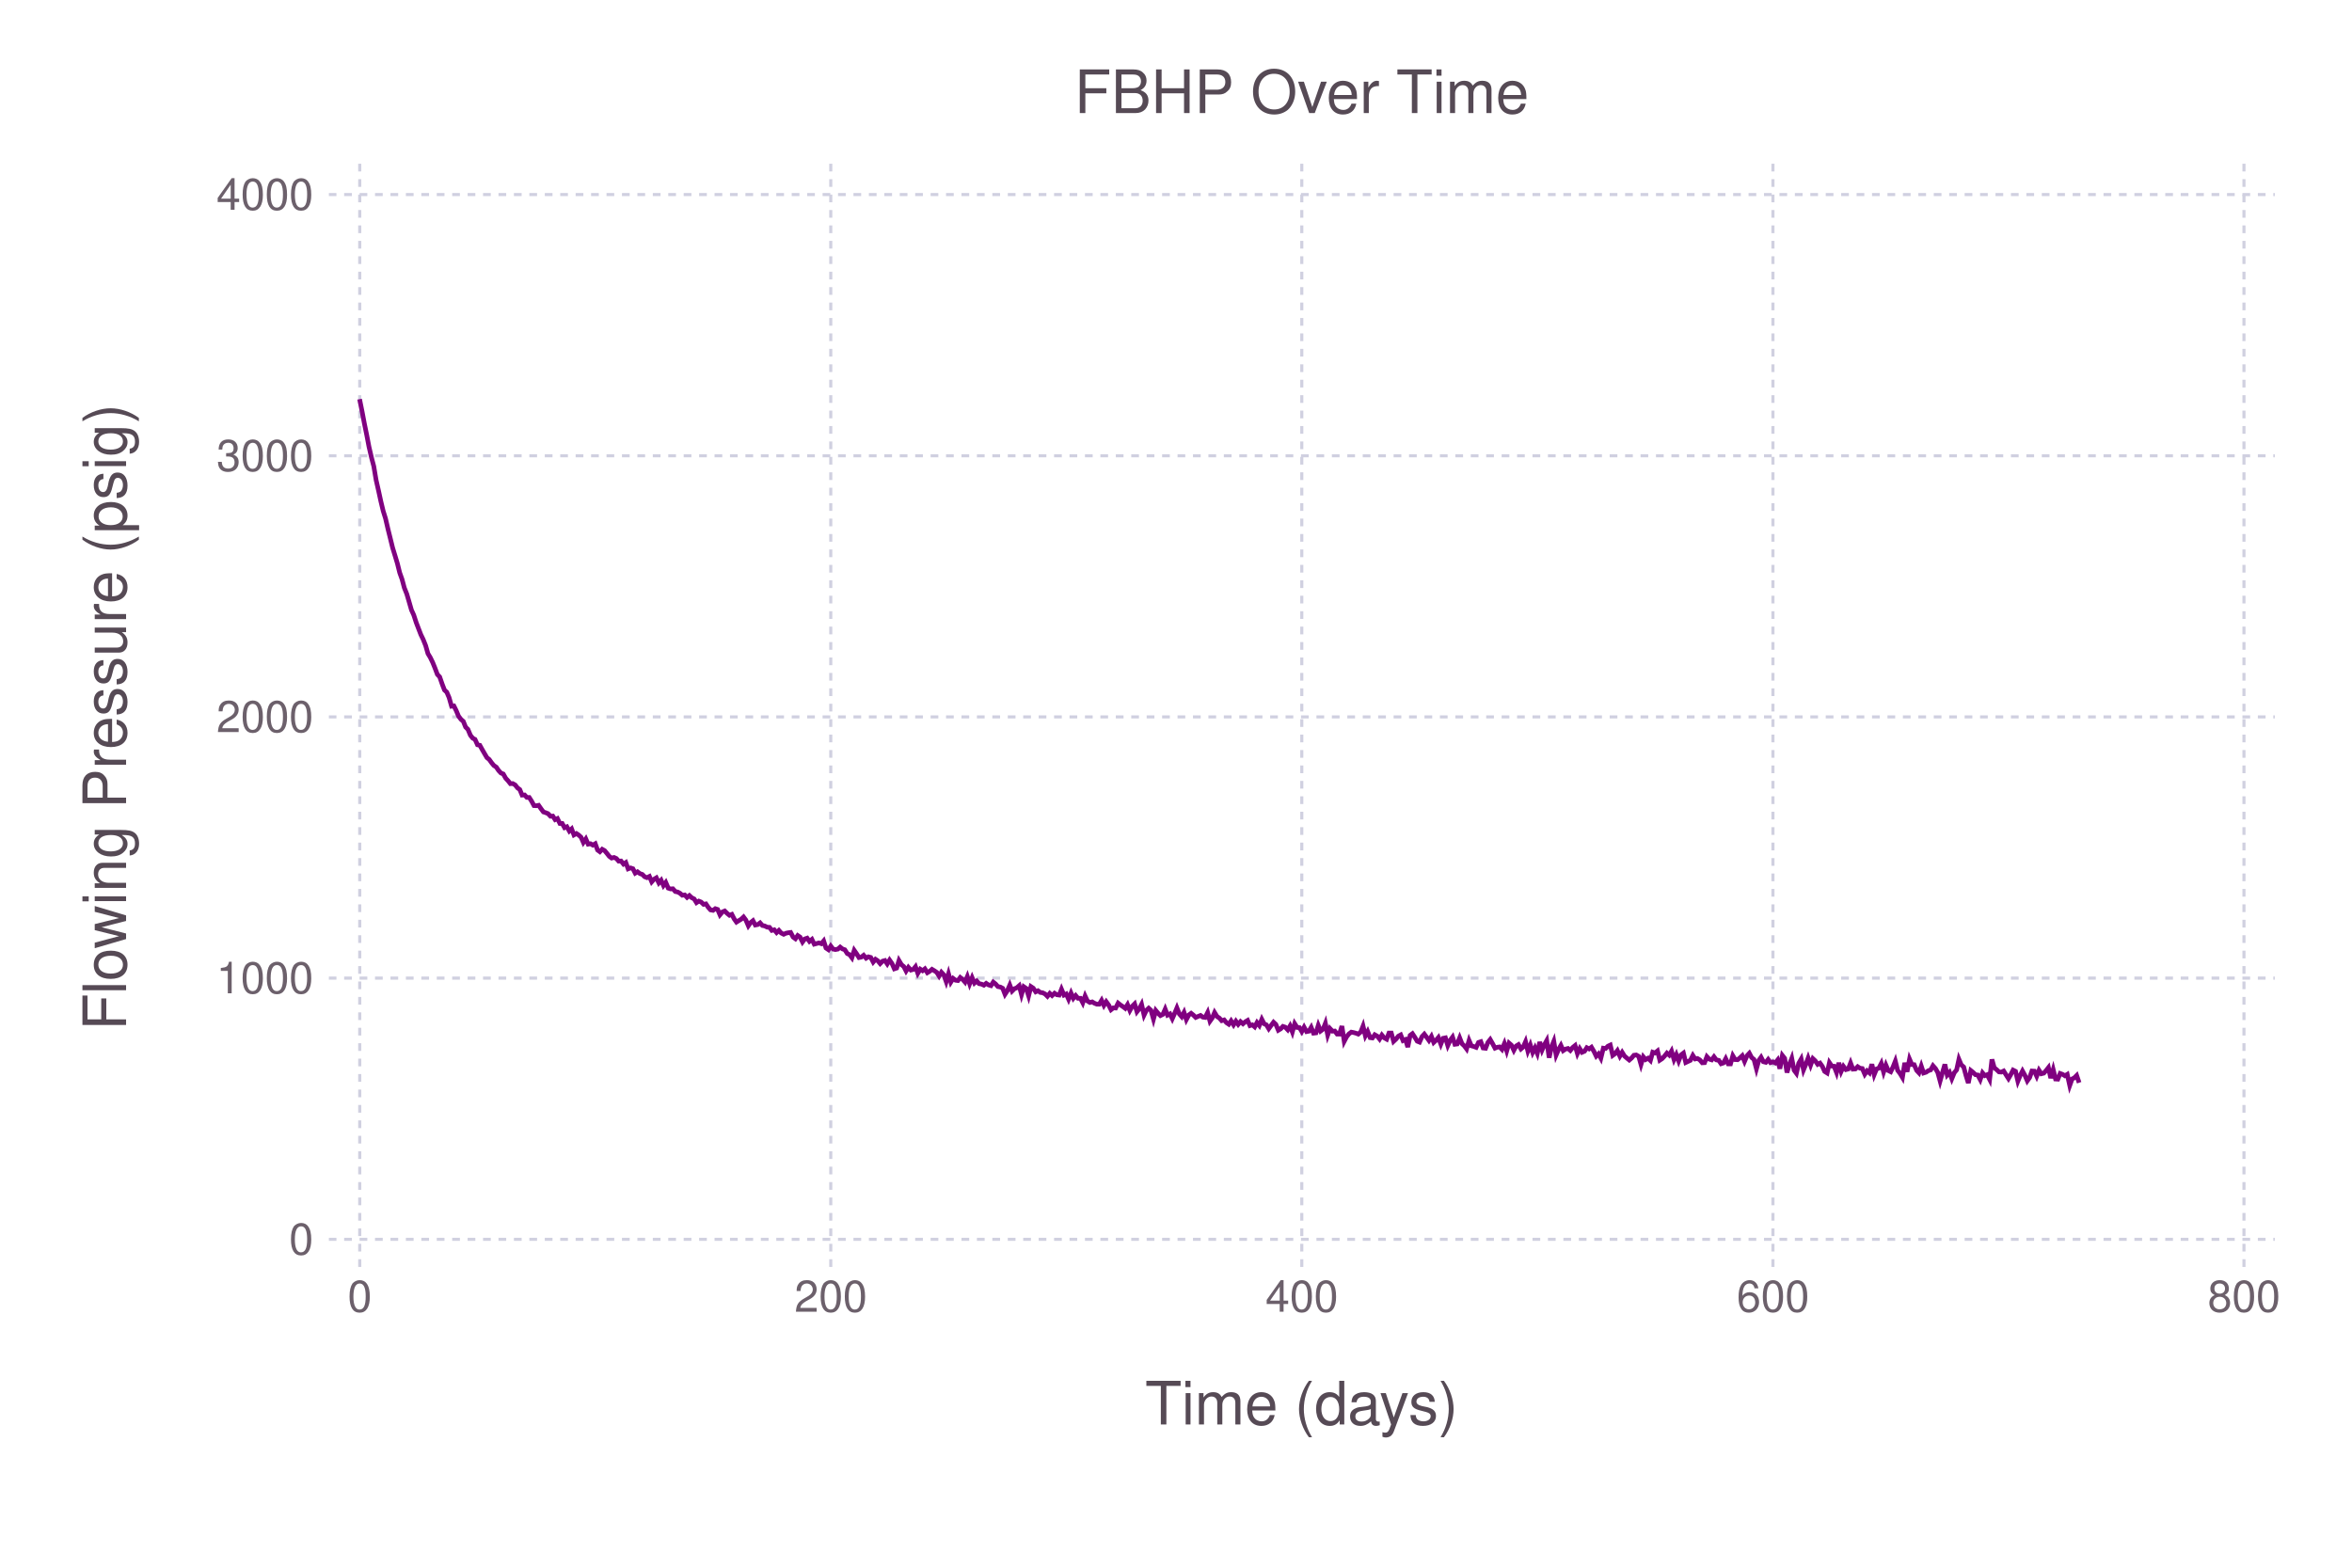
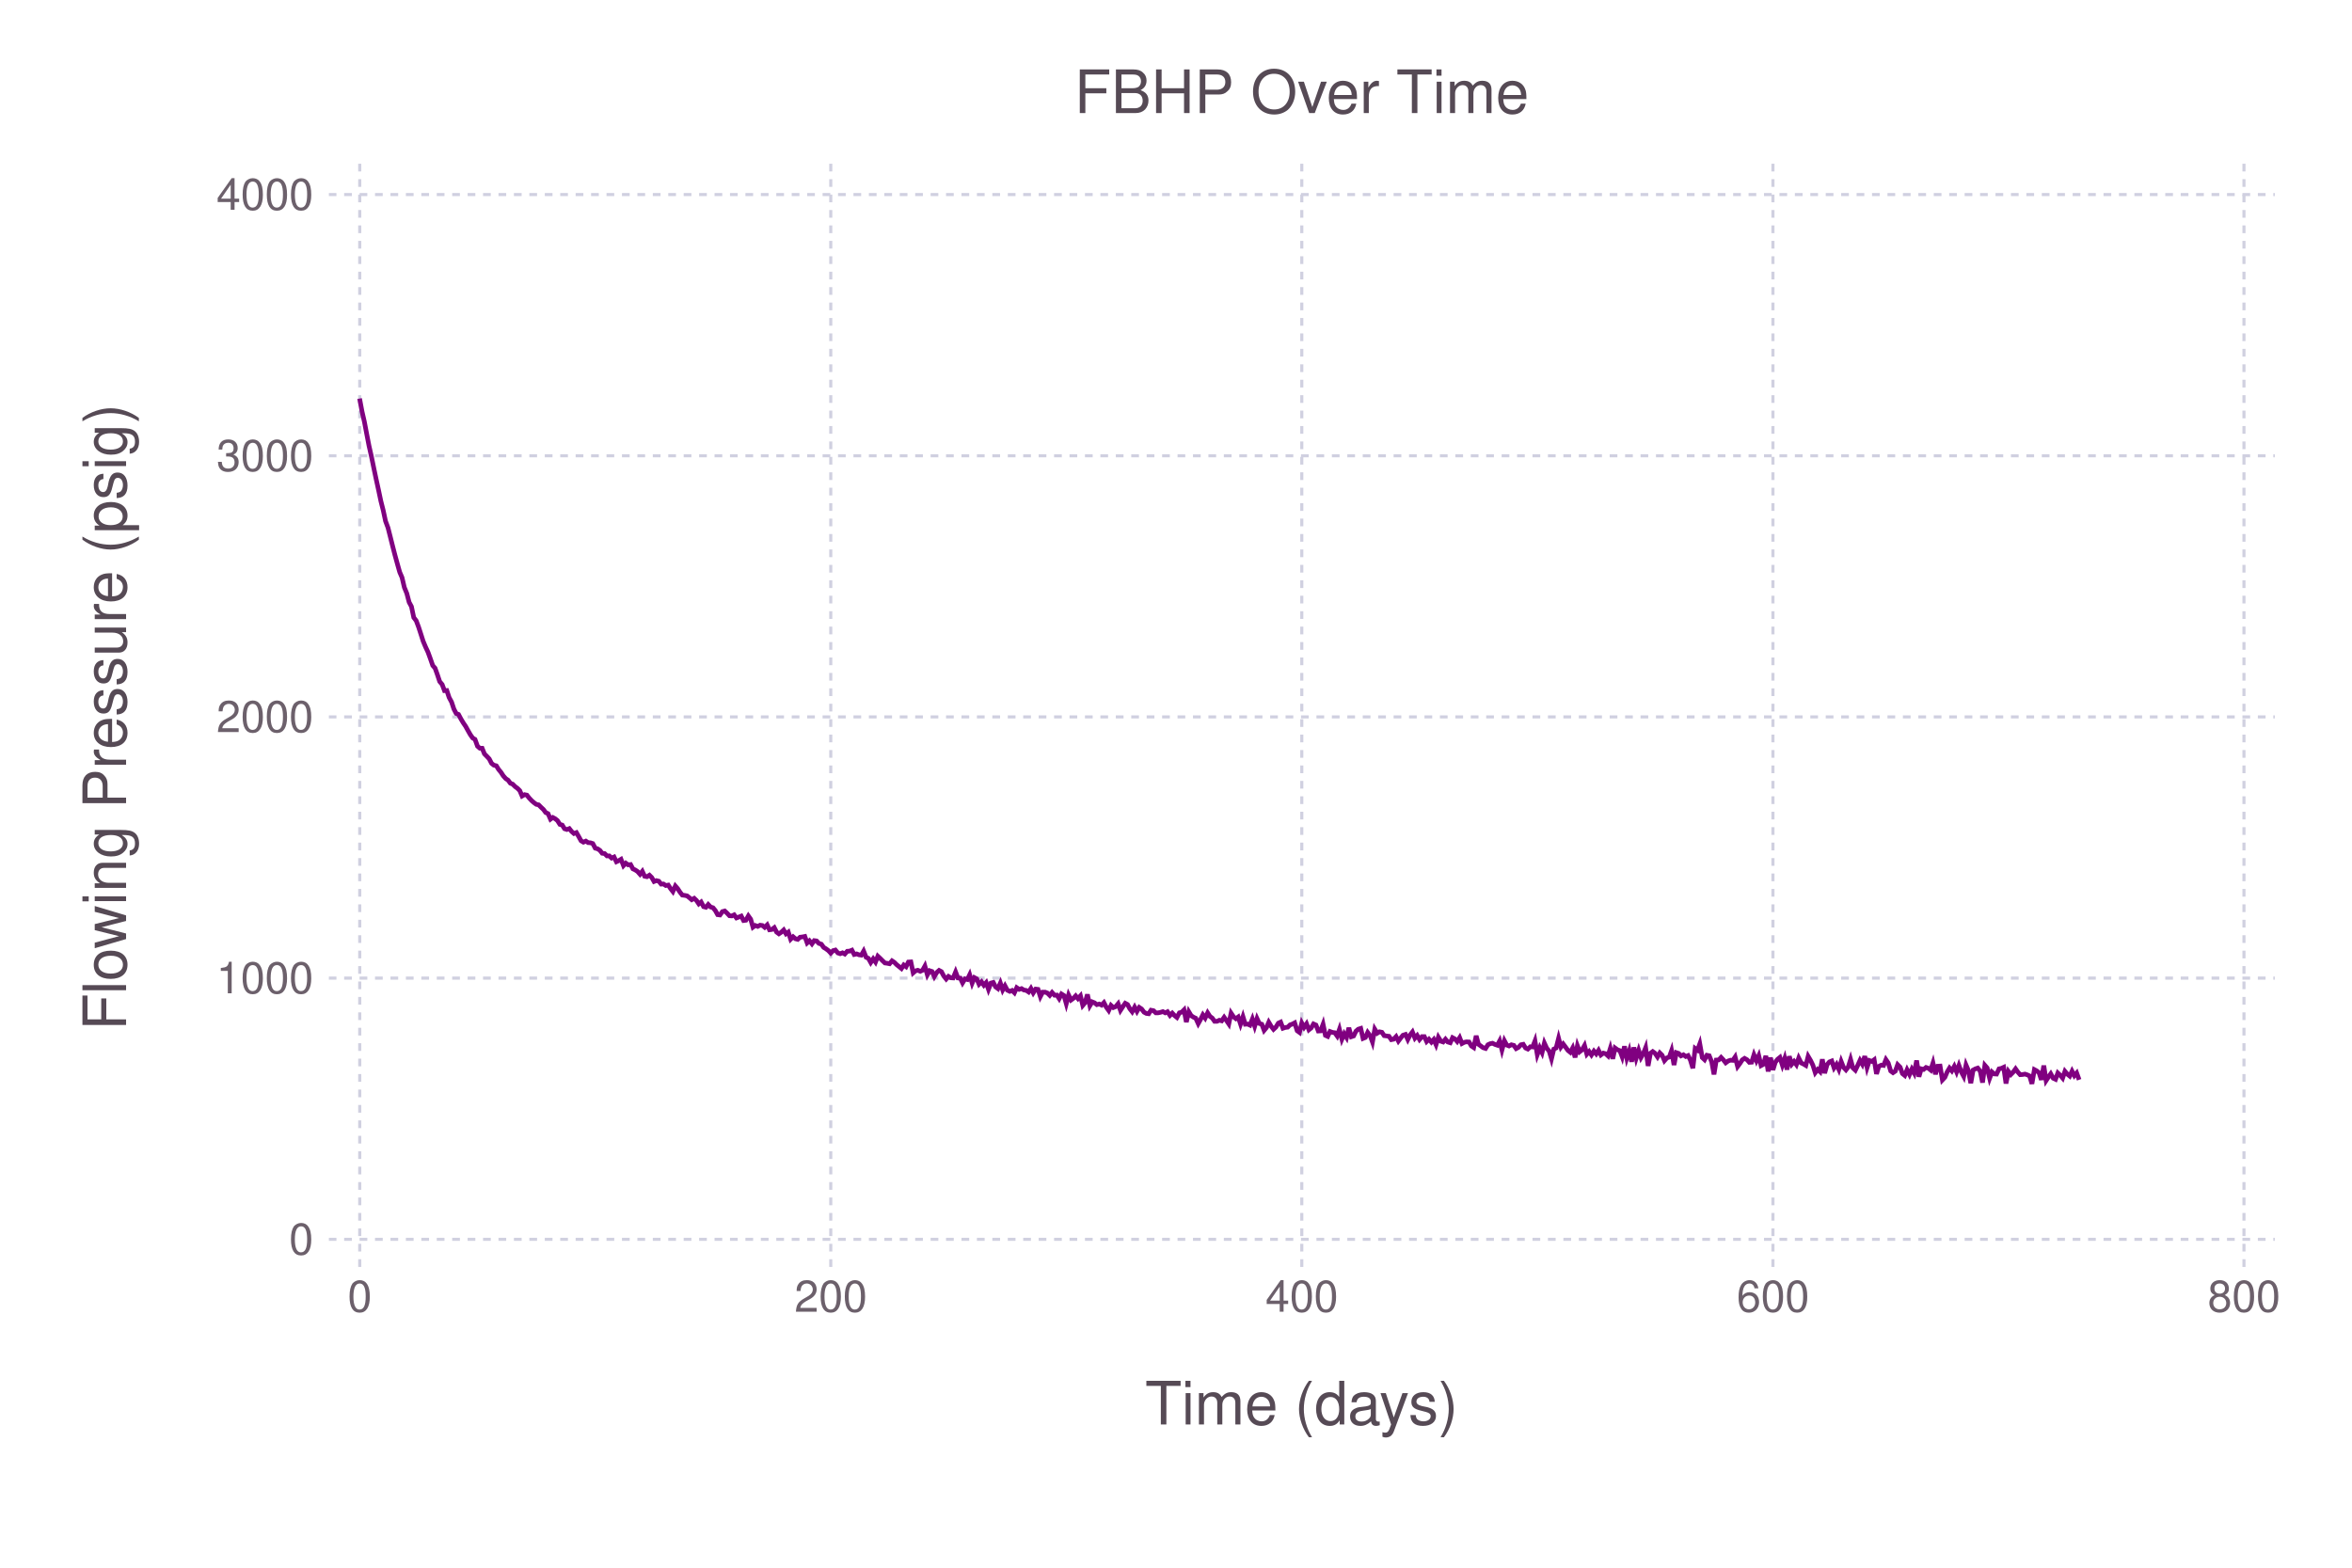
<svg xmlns="http://www.w3.org/2000/svg" version="1.2" width="152.4mm" height="101.6mm" viewBox="0 0 152.4 101.6" stroke="none" fill="#000000" stroke-width="0.3" font-size="3.88">
  <defs>
    <marker id="arrow" markerWidth="15" markerHeight="7" refX="5" refY="3.5" orient="auto" markerUnits="strokeWidth">
      <path d="M0,0 L15,3.5 L0,7 z" stroke="context-stroke" fill="context-stroke" />
    </marker>
  </defs>
-   <g class="plotroot xscalable yscalable" id="img-a01da3a3-1">
-     <g font-size="3.88" font-family="'PT Sans','Helvetica Neue','Helvetica',sans-serif" fill="#564A55" stroke="#000000" stroke-opacity="0.000" id="img-a01da3a3-2">
+   <g class="plotroot xscalable yscalable" id="img-8c686e0f-1">
+     <g font-size="3.88" font-family="'PT Sans','Helvetica Neue','Helvetica',sans-serif" fill="#564A55" stroke="#000000" stroke-opacity="0.000" id="img-8c686e0f-2">
      <g transform="translate(84.35,89.99)">
        <g class="primitive">
          <text text-anchor="middle" dy="0.6em">Time (days)</text>
        </g>
      </g>
    </g>
-     <g class="guide xlabels" font-size="2.82" font-family="'PT Sans Caption','Helvetica Neue','Helvetica',sans-serif" fill="#6C606B" id="img-a01da3a3-3">
+     <g class="guide xlabels" font-size="2.82" font-family="'PT Sans Caption','Helvetica Neue','Helvetica',sans-serif" fill="#6C606B" id="img-8c686e0f-3">
      <g transform="translate(23.31,83.32)">
        <g class="primitive">
          <text text-anchor="middle" dy="0.6em">0</text>
        </g>
      </g>
      <g transform="translate(53.83,83.32)">
        <g class="primitive">
          <text text-anchor="middle" dy="0.6em">200</text>
        </g>
      </g>
      <g transform="translate(84.35,83.32)">
        <g class="primitive">
          <text text-anchor="middle" dy="0.6em">400</text>
        </g>
      </g>
      <g transform="translate(114.88,83.32)">
        <g class="primitive">
          <text text-anchor="middle" dy="0.6em">600</text>
        </g>
      </g>
      <g transform="translate(145.4,83.32)">
        <g class="primitive">
          <text text-anchor="middle" dy="0.6em">800</text>
        </g>
      </g>
    </g>
-     <g clip-path="url(#img-a01da3a3-4)">
-       <g id="img-a01da3a3-5">
-         <g pointer-events="visible" fill="#000000" fill-opacity="0.000" stroke="#000000" stroke-opacity="0.000" class="guide background" id="img-a01da3a3-6">
-           <g transform="translate(84.35,46.46)" id="img-a01da3a3-7">
+     <g clip-path="url(#img-8c686e0f-4)">
+       <g id="img-8c686e0f-5">
+         <g pointer-events="visible" fill="#000000" fill-opacity="0.000" stroke="#000000" stroke-opacity="0.000" class="guide background" id="img-8c686e0f-6">
+           <g transform="translate(84.35,46.46)" id="img-8c686e0f-7">
            <path d="M-63.05,-35.85 L 63.05 -35.85 63.05 35.85 -63.05 35.85 z" class="primitive" />
          </g>
        </g>
-         <g class="guide ygridlines xfixed" stroke-dasharray="0.5,0.5" stroke-width="0.2" stroke="#D0D0E0" id="img-a01da3a3-8">
-           <g transform="translate(84.35,80.32)" id="img-a01da3a3-9">
+         <g class="guide ygridlines xfixed" stroke-dasharray="0.5,0.5" stroke-width="0.2" stroke="#D0D0E0" id="img-8c686e0f-8">
+           <g transform="translate(84.35,80.32)" id="img-8c686e0f-9">
            <path fill="none" d="M-63.05,0 L 63.05 0" class="primitive" />
          </g>
-           <g transform="translate(84.35,63.39)" id="img-a01da3a3-10">
+           <g transform="translate(84.35,63.39)" id="img-8c686e0f-10">
            <path fill="none" d="M-63.05,0 L 63.05 0" class="primitive" />
          </g>
-           <g transform="translate(84.35,46.46)" id="img-a01da3a3-11">
+           <g transform="translate(84.35,46.46)" id="img-8c686e0f-11">
            <path fill="none" d="M-63.05,0 L 63.05 0" class="primitive" />
          </g>
-           <g transform="translate(84.35,29.54)" id="img-a01da3a3-12">
+           <g transform="translate(84.35,29.54)" id="img-8c686e0f-12">
            <path fill="none" d="M-63.05,0 L 63.05 0" class="primitive" />
          </g>
-           <g transform="translate(84.35,12.61)" id="img-a01da3a3-13">
+           <g transform="translate(84.35,12.61)" id="img-8c686e0f-13">
            <path fill="none" d="M-63.05,0 L 63.05 0" class="primitive" />
          </g>
        </g>
-         <g class="guide xgridlines yfixed" stroke-dasharray="0.5,0.5" stroke-width="0.2" stroke="#D0D0E0" id="img-a01da3a3-14">
-           <g transform="translate(23.31,46.46)" id="img-a01da3a3-15">
+         <g class="guide xgridlines yfixed" stroke-dasharray="0.5,0.5" stroke-width="0.2" stroke="#D0D0E0" id="img-8c686e0f-14">
+           <g transform="translate(23.31,46.46)" id="img-8c686e0f-15">
            <path fill="none" d="M0,-35.85 L 0 35.85" class="primitive" />
          </g>
-           <g transform="translate(53.83,46.46)" id="img-a01da3a3-16">
+           <g transform="translate(53.83,46.46)" id="img-8c686e0f-16">
            <path fill="none" d="M0,-35.85 L 0 35.85" class="primitive" />
          </g>
-           <g transform="translate(84.35,46.46)" id="img-a01da3a3-17">
+           <g transform="translate(84.35,46.46)" id="img-8c686e0f-17">
            <path fill="none" d="M0,-35.85 L 0 35.85" class="primitive" />
          </g>
-           <g transform="translate(114.88,46.46)" id="img-a01da3a3-18">
+           <g transform="translate(114.88,46.46)" id="img-8c686e0f-18">
            <path fill="none" d="M0,-35.85 L 0 35.85" class="primitive" />
          </g>
-           <g transform="translate(145.4,46.46)" id="img-a01da3a3-19">
+           <g transform="translate(145.4,46.46)" id="img-8c686e0f-19">
            <path fill="none" d="M0,-35.85 L 0 35.85" class="primitive" />
          </g>
        </g>
-         <g class="plotpanel" id="img-a01da3a3-20">
-           <g stroke-width="0.3" fill="#000000" fill-opacity="0.000" class="geometry" id="img-a01da3a3-21">
-             <g class="color_RGB{N0f8}(0.502,0.0,0.502)" stroke-dasharray="none" stroke="#800080" id="img-a01da3a3-22">
-               <g transform="translate(79.01,62.88)" id="img-a01da3a3-23">
-                 <path fill="none" d="M-55.71,-37.01 L -55.55 -36.22 -55.4 -35.43 -55.25 -34.7 -55.1 -33.92 -54.94 -33.23 -54.79 -32.66 -54.64 -31.77 -54.48 -31.07 -54.33 -30.38 -54.18 -29.76 -54.03 -29.28 -53.87 -28.59 -53.72 -27.99 -53.57 -27.38 -53.42 -26.89 -53.26 -26.36 -53.11 -25.76 -52.96 -25.34 -52.81 -24.78 -52.65 -24.38 -52.5 -23.87 -52.35 -23.35 -52.2 -23.02 -52.04 -22.53 -51.89 -22.14 -51.74 -21.75 -51.59 -21.44 -51.43 -21.04 -51.28 -20.52 -51.13 -20.27 -50.97 -19.94 -50.82 -19.57 -50.67 -19.17 -50.52 -19.01 -50.36 -18.55 -50.21 -18.16 -50.06 -18.02 -49.91 -17.67 -49.75 -17.11 -49.6 -17.13 -49.45 -16.83 -49.3 -16.47 -49.14 -16.26 -48.99 -16.13 -48.84 -15.76 -48.69 -15.61 -48.53 -15.23 -48.38 -15.04 -48.23 -14.96 -48.07 -14.61 -47.92 -14.58 -47.77 -14.31 -47.62 -14.05 -47.46 -13.78 -47.31 -13.66 -47.16 -13.45 -47.01 -13.27 -46.85 -13.16 -46.7 -12.94 -46.55 -12.78 -46.4 -12.72 -46.24 -12.44 -46.09 -12.28 -45.94 -12.09 -45.79 -12.1 -45.63 -12.01 -45.48 -11.82 -45.33 -11.71 -45.18 -11.35 -45.02 -11.36 -44.87 -11.2 -44.72 -11.2 -44.56 -10.95 -44.41 -10.67 -44.26 -10.66 -44.11 -10.69 -43.95 -10.46 -43.8 -10.26 -43.65 -10.21 -43.5 -10.15 -43.34 -9.98 -43.19 -9.99 -43.04 -9.76 -42.89 -9.83 -42.73 -9.51 -42.58 -9.51 -42.43 -9.24 -42.28 -9.3 -42.12 -9.02 -41.97 -9.16 -41.82 -8.77 -41.66 -8.86 -41.51 -8.76 -41.36 -8.62 -41.21 -8.28 -41.05 -8.51 -40.9 -8.17 -40.75 -8.2 -40.6 -8.11 -40.44 -8.2 -40.29 -7.79 -40.14 -7.68 -39.99 -7.84 -39.83 -7.75 -39.68 -7.57 -39.53 -7.38 -39.38 -7.27 -39.22 -7.31 -39.07 -7.24 -38.92 -7.07 -38.77 -7.08 -38.61 -6.88 -38.46 -6.98 -38.31 -6.57 -38.15 -6.63 -38 -6.58 -37.85 -6.29 -37.7 -6.38 -37.54 -6.26 -37.39 -6.21 -37.24 -6.06 -37.09 -6 -36.93 -6.08 -36.78 -5.73 -36.63 -5.9 -36.48 -5.99 -36.32 -5.66 -36.17 -5.83 -36.02 -5.49 -35.87 -5.69 -35.71 -5.32 -35.56 -5.27 -35.41 -5.28 -35.25 -5.1 -35.1 -5.07 -34.95 -4.99 -34.8 -4.86 -34.64 -4.88 -34.49 -4.72 -34.34 -4.84 -34.19 -4.7 -34.03 -4.62 -33.88 -4.38 -33.73 -4.48 -33.58 -4.42 -33.42 -4.27 -33.27 -4.3 -33.12 -4.08 -32.97 -3.91 -32.81 -3.88 -32.66 -3.99 -32.51 -3.94 -32.36 -3.59 -32.2 -3.78 -32.05 -3.84 -31.9 -3.69 -31.74 -3.56 -31.59 -3.62 -31.44 -3.33 -31.29 -3.12 -31.13 -3.22 -30.98 -3.31 -30.83 -3.45 -30.68 -3.25 -30.52 -2.88 -30.37 -3.09 -30.22 -3.21 -30.07 -2.93 -29.91 -2.96 -29.76 -3.07 -29.61 -2.9 -29.46 -2.87 -29.3 -2.79 -29.15 -2.78 -29 -2.58 -28.84 -2.62 -28.69 -2.44 -28.54 -2.58 -28.39 -2.41 -28.23 -2.33 -28.08 -2.4 -27.93 -2.43 -27.78 -2.45 -27.62 -2.15 -27.47 -2.04 -27.32 -2.25 -27.17 -2.15 -27.01 -1.83 -26.86 -2.03 -26.71 -2.08 -26.56 -1.87 -26.4 -2 -26.25 -1.69 -26.1 -1.73 -25.95 -1.77 -25.79 -1.72 -25.64 -1.9 -25.49 -1.44 -25.33 -1.33 -25.18 -1.57 -25.03 -1.37 -24.88 -1.34 -24.72 -1.37 -24.57 -1.5 -24.42 -1.38 -24.27 -1.33 -24.11 -1.08 -23.96 -1.01 -23.81 -0.81 -23.66 -1.29 -23.5 -1.06 -23.35 -0.82 -23.2 -0.85 -23.05 -0.97 -22.89 -0.78 -22.74 -0.87 -22.59 -0.83 -22.43 -0.53 -22.28 -0.71 -22.13 -0.61 -21.98 -0.43 -21.82 -0.59 -21.67 -0.63 -21.52 -0.41 -21.37 -0.66 -21.21 -0.43 -21.06 -0.09 -20.91 -0.14 -20.76 -0.63 -20.6 -0.36 -20.45 -0.24 -20.3 0.05 -20.15 -0.19 -19.99 -0.01 -19.84 -0.05 -19.69 -0.23 -19.54 0.2 -19.38 -0.07 -19.23 0.03 -19.08 -0.09 -18.92 0.16 -18.77 0.07 -18.62 -0.06 -18.47 0.03 -18.31 0.14 -18.16 0.38 -18.01 0.13 -17.86 0.29 -17.7 0.74 -17.55 0.23 -17.4 0.77 -17.25 0.53 -17.09 0.65 -16.94 0.67 -16.79 0.47 -16.64 0.59 -16.48 0.77 -16.33 0.41 -16.18 0.88 -16.02 0.48 -15.87 0.83 -15.72 0.7 -15.57 0.87 -15.41 0.9 -15.26 0.97 -15.11 0.85 -14.96 0.95 -14.8 1 -14.65 0.77 -14.5 0.89 -14.35 1.06 -14.19 1.09 -14.04 1.17 -13.89 1.56 -13.74 1.33 -13.58 0.96 -13.43 1.35 -13.28 1.2 -13.13 1.14 -12.97 1 -12.82 1.58 -12.67 1.07 -12.51 1.18 -12.36 1.66 -12.21 1.06 -12.06 1.16 -11.9 1.4 -11.75 1.33 -11.6 1.44 -11.45 1.46 -11.29 1.54 -11.14 1.69 -10.99 1.5 -10.84 1.64 -10.68 1.49 -10.53 1.59 -10.38 1.61 -10.23 1.23 -10.07 1.61 -9.92 1.54 -9.77 1.88 -9.61 1.48 -9.46 1.82 -9.31 1.64 -9.16 1.82 -9 1.82 -8.85 2.11 -8.7 1.67 -8.55 1.99 -8.39 2.09 -8.24 2.05 -8.09 2.14 -7.94 2.2 -7.78 2.2 -7.63 1.95 -7.48 2.28 -7.33 2.04 -7.17 2.26 -7.02 2.56 -6.87 2.44 -6.72 2.45 -6.56 2.13 -6.41 2.25 -6.26 2.35 -6.1 2.47 -5.95 2.23 -5.8 2.61 -5.65 2.34 -5.49 2.18 -5.34 2.69 -5.19 2.5 -5.04 2.21 -4.88 2.91 -4.73 2.6 -4.58 2.46 -4.43 2.6 -4.27 3.17 -4.12 2.61 -3.97 2.79 -3.82 2.94 -3.66 2.86 -3.51 2.52 -3.36 2.91 -3.2 2.83 -3.05 3.14 -2.9 2.8 -2.75 2.44 -2.59 2.84 -2.44 3.01 -2.29 2.73 -2.14 3.2 -1.98 2.9 -1.83 2.79 -1.68 2.91 -1.53 3.06 -1.37 2.99 -1.22 2.93 -1.07 3.04 -0.92 3.06 -0.76 2.74 -0.61 3.3 -0.46 3.09 -0.31 2.74 -0.15 3 0 3.1 0.15 3.27 0.31 3.22 0.46 3.4 0.61 3.5 0.76 3.28 0.92 3.54 1.07 3.3 1.22 3.51 1.37 3.33 1.53 3.47 1.68 3.34 1.83 3.25 1.98 3.59 2.14 3.54 2.29 3.67 2.44 3.39 2.59 3.58 2.75 3.18 2.9 3.47 3.05 3.54 3.2 3.79 3.36 3.57 3.51 3.37 3.66 3.51 3.82 3.89 3.97 3.8 4.12 3.64 4.27 3.69 4.43 3.86 4.58 3.61 4.73 4 4.88 3.46 5.04 3.71 5.19 3.72 5.34 3.97 5.49 3.69 5.65 3.98 5.8 3.95 5.95 3.7 6.1 4.08 6.26 4.06 6.41 3.57 6.56 3.94 6.72 3.82 6.87 3.44 7.02 4.2 7.17 3.78 7.33 3.95 7.48 3.94 7.63 4.14 7.78 4.14 7.94 3.62 8.09 4.61 8.24 4.32 8.39 4.13 8.55 4.01 8.7 4.04 8.85 4.08 9 4.14 9.16 4 9.31 3.62 9.46 4.25 9.61 3.97 9.77 4.37 9.92 4.39 10.07 4.18 10.23 4.27 10.38 4.46 10.53 4.2 10.68 4.38 10.84 4.47 10.99 4.07 11.14 4.07 11.29 4.61 11.45 4.46 11.6 4.27 11.75 4.19 11.9 4.56 12.06 4.49 12.21 4.98 12.36 4.22 12.51 4.11 12.67 4.35 12.82 4.6 12.97 4.66 13.13 4.3 13.28 4.14 13.43 4.34 13.58 4.55 13.74 4.29 13.89 4.68 14.04 4.54 14.19 4.36 14.35 4.79 14.5 4.41 14.65 4.38 14.8 4.88 14.96 4.53 15.11 4.33 15.26 4.8 15.41 4.78 15.57 4.38 15.72 4.76 15.87 4.9 16.02 5.1 16.18 4.55 16.33 4.9 16.48 4.94 16.64 5 16.79 4.68 16.94 4.63 17.09 5.04 17.25 5.06 17.4 4.68 17.55 4.49 17.7 4.75 17.86 5.05 18.01 4.99 18.16 4.97 18.31 5.13 18.47 4.75 18.62 5.23 18.77 4.72 18.92 4.85 19.08 5.19 19.23 4.91 19.38 4.82 19.54 5.1 19.69 4.97 19.84 4.63 19.99 5.24 20.15 4.85 20.3 5.33 20.45 5.03 20.6 5.39 20.76 4.65 20.91 5.17 21.06 4.83 21.21 4.56 21.37 5.67 21.52 4.96 21.67 4.6 21.82 5.5 21.98 5.13 22.13 4.87 22.28 5.21 22.43 5.11 22.59 5.07 22.74 5.2 22.89 5.01 23.05 4.88 23.2 5.4 23.35 5.08 23.5 5.32 23.66 5.25 23.81 5.02 23.96 5.1 24.11 4.99 24.27 5.26 24.42 5.57 24.57 5.42 24.72 5.7 24.88 5.05 25.03 5.07 25.18 4.92 25.33 4.85 25.49 5.52 25.64 5.41 25.79 5.21 25.95 5.57 26.1 5.32 26.25 5.56 26.4 5.69 26.56 5.82 26.71 5.69 26.86 5.51 27.01 5.49 27.17 5.58 27.32 6.11 27.47 5.61 27.62 5.79 27.78 5.7 27.93 5.85 28.08 5.31 28.23 5.36 28.39 5.23 28.54 5.83 28.69 5.73 28.84 5.57 29 5.37 29.15 5.5 29.3 5.24 29.46 5.79 29.61 5.47 29.76 5.88 29.91 5.49 30.07 5.37 30.22 5.98 30.37 5.91 30.52 5.84 30.68 5.52 30.83 5.75 30.98 5.72 31.13 5.81 31.29 6 31.44 5.99 31.59 5.6 31.74 5.76 31.9 5.81 32.05 5.61 32.2 5.81 32.36 5.84 32.51 6.06 32.66 6.01 32.81 5.73 32.97 6.07 33.12 6.07 33.27 5.54 33.42 5.79 33.58 5.8 33.73 5.68 33.88 5.54 34.03 5.91 34.19 5.54 34.34 5.38 34.49 5.66 34.64 5.78 34.8 6.39 34.95 5.85 35.1 5.64 35.25 5.93 35.41 5.97 35.56 5.78 35.71 5.99 35.87 5.94 36.02 6.01 36.17 5.82 36.32 6.38 36.48 5.52 36.63 5.71 36.78 6.63 36.93 6.12 37.09 5.71 37.24 6.48 37.39 6.68 37.54 6.03 37.7 5.75 37.85 6.46 38 6.1 38.15 5.69 38.31 6.15 38.46 5.73 38.61 5.87 38.77 6.1 38.92 6.02 39.07 6.23 39.22 6.56 39.38 6.66 39.53 5.99 39.68 6.21 39.83 6.22 39.99 6.63 40.14 6 40.29 6.56 40.44 6.23 40.6 6.44 40.75 6.4 40.9 6.01 41.05 6.41 41.21 6.4 41.36 6.25 41.51 6.35 41.66 6.37 41.82 6.74 41.97 6.52 42.12 6.65 42.28 6.09 42.43 6.77 42.58 6.4 42.73 6.35 42.89 6.04 43.04 6.6 43.19 6.15 43.34 6.5 43.5 6.58 43.65 6.27 43.8 5.89 43.95 6.49 44.11 6.7 44.26 6.95 44.41 6 44.56 6.58 44.72 5.76 44.87 6.11 45.02 6.12 45.18 6.49 45.33 6.65 45.48 6.21 45.63 6.66 45.79 6.61 45.94 6.51 46.09 6.46 46.24 6.19 46.4 6.37 46.55 6.63 46.7 7.18 46.85 6.65 47.01 6.1 47.16 6.79 47.31 6.62 47.46 7.03 47.62 6.64 47.77 6.46 47.92 5.77 48.07 6.13 48.23 6.27 48.38 6.83 48.53 7.31 48.69 6.5 48.84 6.62 48.99 6.77 49.14 6.79 49.3 7.09 49.45 6.65 49.6 6.83 49.75 6.77 49.91 7.08 50.06 5.78 50.21 6.32 50.36 6.44 50.52 6.59 50.67 6.6 50.82 6.53 50.97 6.77 51.13 7.02 51.28 6.76 51.43 6.47 51.59 6.55 51.74 7.19 51.89 6.82 52.04 6.53 52.2 6.82 52.35 7.17 52.5 6.96 52.65 6.53 52.81 6.54 52.96 6.87 53.11 6.48 53.26 6.71 53.42 6.67 53.57 6.5 53.72 6.31 53.87 6.99 54.03 6.44 54.18 7.05 54.33 7.06 54.48 6.69 54.64 6.75 54.79 6.84 54.94 6.75 55.1 7.47 55.25 7.05 55.4 6.97 55.55 6.82 55.71 7.29" class="primitive" />
+         <g class="plotpanel" id="img-8c686e0f-20">
+           <g stroke-width="0.3" fill="#000000" fill-opacity="0.000" class="geometry" id="img-8c686e0f-21">
+             <g class="color_RGB{N0f8}(0.502,0.0,0.502)" stroke-dasharray="none" stroke="#800080" id="img-8c686e0f-22">
+               <g transform="translate(79.01,62.86)" id="img-8c686e0f-23">
+                 <path fill="none" d="M-55.71,-37.03 L -55.55 -36.18 -55.4 -35.53 -55.25 -34.74 -55.1 -33.97 -54.94 -33.26 -54.79 -32.53 -54.64 -31.82 -54.48 -31.09 -54.33 -30.38 -54.18 -29.79 -54.03 -29.09 -53.87 -28.66 -53.72 -28.07 -53.57 -27.47 -53.42 -26.89 -53.26 -26.31 -53.11 -25.78 -52.96 -25.43 -52.81 -24.79 -52.65 -24.4 -52.5 -23.83 -52.35 -23.55 -52.2 -22.84 -52.04 -22.63 -51.89 -22.23 -51.74 -21.77 -51.59 -21.3 -51.43 -20.92 -51.28 -20.6 -51.13 -20.19 -50.97 -19.73 -50.82 -19.56 -50.67 -19.14 -50.52 -18.69 -50.36 -18.5 -50.21 -18.1 -50.06 -18.11 -49.91 -17.66 -49.75 -17.36 -49.6 -16.91 -49.45 -16.62 -49.3 -16.56 -49.14 -16.26 -48.99 -16.01 -48.84 -15.79 -48.69 -15.52 -48.53 -15.24 -48.38 -15.03 -48.23 -14.94 -48.07 -14.5 -47.92 -14.37 -47.77 -14.37 -47.62 -14 -47.46 -13.84 -47.31 -13.68 -47.16 -13.39 -47.01 -13.27 -46.85 -13.23 -46.7 -12.99 -46.55 -12.81 -46.4 -12.58 -46.24 -12.4 -46.09 -12.3 -45.94 -12.1 -45.79 -12.04 -45.63 -11.88 -45.48 -11.77 -45.33 -11.62 -45.18 -11.27 -45.02 -11.36 -44.87 -11.33 -44.72 -11.14 -44.56 -10.97 -44.41 -10.84 -44.26 -10.73 -44.11 -10.7 -43.95 -10.54 -43.8 -10.4 -43.65 -10.2 -43.5 -10.13 -43.34 -9.77 -43.19 -9.88 -43.04 -9.8 -42.89 -9.68 -42.73 -9.43 -42.58 -9.39 -42.43 -9.15 -42.28 -9.1 -42.12 -9.16 -41.97 -8.97 -41.82 -8.84 -41.66 -8.9 -41.51 -8.64 -41.36 -8.37 -41.21 -8.28 -41.05 -8.35 -40.9 -8.25 -40.75 -8.24 -40.6 -8.19 -40.44 -7.89 -40.29 -7.85 -40.14 -7.75 -39.99 -7.56 -39.83 -7.54 -39.68 -7.39 -39.53 -7.39 -39.38 -7.25 -39.22 -7.32 -39.07 -7.01 -38.92 -7.08 -38.77 -7.17 -38.61 -6.76 -38.46 -6.92 -38.31 -6.81 -38.15 -6.83 -38 -6.55 -37.85 -6.48 -37.7 -6.38 -37.54 -6.2 -37.39 -6.39 -37.24 -6.07 -37.09 -6.04 -36.93 -6.14 -36.78 -5.99 -36.63 -5.73 -36.48 -5.79 -36.32 -5.75 -36.17 -5.56 -36.02 -5.57 -35.87 -5.47 -35.71 -5.5 -35.56 -5.27 -35.41 -5.08 -35.25 -5.44 -35.1 -5.27 -34.95 -5.04 -34.8 -4.85 -34.64 -4.83 -34.49 -4.8 -34.34 -4.68 -34.19 -4.55 -34.03 -4.64 -33.88 -4.5 -33.73 -4.28 -33.58 -4.4 -33.42 -4.1 -33.27 -4.06 -33.12 -4.24 -32.97 -4.08 -32.81 -4.03 -32.66 -3.85 -32.51 -3.58 -32.36 -3.56 -32.2 -3.78 -32.05 -3.82 -31.9 -3.68 -31.74 -3.51 -31.59 -3.5 -31.44 -3.57 -31.29 -3.37 -31.13 -3.43 -30.98 -3.49 -30.83 -3.2 -30.68 -3.22 -30.52 -3.5 -30.37 -3.29 -30.22 -2.77 -30.07 -2.88 -29.91 -2.82 -29.76 -2.9 -29.61 -2.88 -29.46 -2.76 -29.3 -2.92 -29.15 -2.6 -29 -2.62 -28.84 -2.74 -28.69 -2.45 -28.54 -2.34 -28.39 -2.44 -28.23 -2.59 -28.08 -2.34 -27.93 -2.45 -27.78 -1.99 -27.62 -2.15 -27.47 -2.02 -27.32 -1.98 -27.17 -2.12 -27.01 -2.14 -26.86 -2.17 -26.71 -1.75 -26.56 -1.89 -26.4 -1.69 -26.25 -1.9 -26.1 -1.88 -25.95 -1.72 -25.79 -1.67 -25.64 -1.46 -25.49 -1.37 -25.33 -1.25 -25.18 -1.09 -25.03 -1.25 -24.88 -1.29 -24.72 -1.1 -24.57 -1.05 -24.42 -1.11 -24.27 -1.03 -24.11 -1.21 -23.96 -1.22 -23.81 -1.28 -23.66 -1 -23.5 -1.04 -23.35 -0.98 -23.2 -0.96 -23.05 -1.22 -22.89 -0.82 -22.74 -0.75 -22.59 -0.48 -22.43 -0.72 -22.28 -0.51 -22.13 -0.89 -21.98 -0.75 -21.82 -0.59 -21.67 -0.45 -21.52 -0.43 -21.37 -0.4 -21.21 -0.59 -21.06 -0.49 -20.91 -0.34 -20.76 -0.22 -20.6 -0.09 -20.45 -0.32 -20.3 -0.21 -20.15 -0.51 -19.99 -0.52 -19.84 0.19 -19.69 0.06 -19.54 0.02 -19.38 0.09 -19.23 0.02 -19.08 -0.25 -18.92 0.32 -18.77 0.05 -18.62 0.1 -18.47 0.43 -18.31 0.16 -18.16 0.03 -18.01 0.11 -17.86 0.39 -17.7 0.59 -17.55 0.42 -17.4 0.51 -17.25 0.52 -17.09 0.13 -16.94 0.52 -16.79 0.53 -16.64 0.84 -16.48 0.58 -16.33 0.62 -16.18 0.31 -16.02 0.86 -15.87 0.5 -15.72 0.58 -15.57 0.93 -15.41 0.77 -15.26 0.99 -15.11 0.82 -14.96 1.26 -14.8 0.85 -14.65 0.81 -14.5 1.1 -14.35 1.21 -14.19 0.85 -14.04 1.3 -13.89 1.03 -13.74 1.31 -13.58 1.39 -13.43 1.33 -13.28 1.48 -13.13 1.15 -12.97 1.26 -12.82 1.21 -12.67 1.3 -12.51 1.33 -12.36 1.43 -12.21 1.2 -12.06 1.49 -11.9 1.24 -11.75 1.26 -11.6 1.73 -11.45 1.44 -11.29 1.44 -11.14 1.5 -10.99 1.65 -10.84 1.46 -10.68 1.64 -10.53 1.63 -10.38 1.86 -10.23 1.56 -10.07 1.66 -9.92 2.19 -9.77 1.62 -9.61 1.95 -9.46 1.84 -9.31 1.68 -9.16 1.86 -9 1.68 -8.85 2.3 -8.7 2.12 -8.55 1.59 -8.39 2.32 -8.24 2.07 -8.09 2.13 -7.94 2.25 -7.78 2.21 -7.63 2.28 -7.48 2.12 -7.33 2.41 -7.17 2.63 -7.02 2.3 -6.87 2.44 -6.72 2.38 -6.56 2.19 -6.41 2.62 -6.26 2.39 -6.1 2.16 -5.95 2.24 -5.8 2.52 -5.65 2.71 -5.49 2.41 -5.34 2.69 -5.19 2.43 -5.04 2.53 -4.88 2.74 -4.73 2.82 -4.58 2.84 -4.43 2.61 -4.27 2.64 -4.12 2.78 -3.97 2.78 -3.82 2.75 -3.66 2.7 -3.51 2.78 -3.36 2.71 -3.2 2.95 -3.05 2.8 -2.9 2.96 -2.75 3.08 -2.59 2.78 -2.44 2.74 -2.29 2.59 -2.14 3.38 -1.98 2.71 -1.83 2.96 -1.68 3.06 -1.53 3.13 -1.37 3.48 -1.22 3.21 -1.07 2.91 -0.92 3.12 -0.76 2.78 -0.61 3.01 -0.46 3.12 -0.31 3.33 -0.15 3.33 0 3.26 0.15 3.3 0.31 3.07 0.46 3.28 0.61 3.5 0.76 2.8 0.92 3.04 1.07 3.16 1.22 3.05 1.37 3.51 1.53 3.03 1.68 3.52 1.83 3.51 1.98 3.58 2.14 3.18 2.29 3.65 2.44 3.15 2.59 3.47 2.75 3.52 2.9 3.92 3.05 3.74 3.2 3.39 3.36 3.66 3.51 3.85 3.66 3.71 3.82 3.45 3.97 3.38 4.12 3.78 4.27 3.73 4.43 3.71 4.58 3.56 4.73 3.51 4.88 3.43 5.04 3.94 5.19 4.05 5.34 3.44 5.49 3.72 5.65 3.49 5.8 3.88 5.95 3.76 6.1 3.5 6.26 3.57 6.41 3.96 6.56 3.95 6.72 3.52 6.87 4.24 7.02 4.31 7.17 3.99 7.33 4.05 7.48 4.07 7.63 4.28 7.78 3.85 7.94 4.49 8.09 4.14 8.24 4.38 8.39 3.75 8.55 4.33 8.7 4.28 8.85 3.97 9 3.84 9.16 3.79 9.31 4.44 9.46 4.38 9.61 4.05 9.77 4.26 9.92 4.67 10.07 3.84 10.23 4.1 10.38 4.01 10.53 4.04 10.68 4.26 10.84 4.28 10.99 4.3 11.14 4.52 11.29 4.49 11.45 4.32 11.6 4.61 11.75 4.41 11.9 4.23 12.06 4.18 12.21 4.51 12.36 4.21 12.51 4.02 12.67 4.42 12.82 4.25 12.97 4.51 13.13 4.32 13.28 4.32 13.43 4.64 13.58 4.49 13.74 4.68 13.89 4.51 14.04 4.85 14.19 4.36 14.35 4.62 14.5 4.67 14.65 4.49 14.8 4.67 14.96 4.72 15.11 4.39 15.26 4.47 15.41 4.64 15.57 4.39 15.72 4.77 15.87 4.69 16.02 4.66 16.18 4.67 16.33 4.93 16.48 5.03 16.64 4.27 16.79 4.82 16.94 4.93 17.09 5.04 17.25 5.09 17.4 4.85 17.55 4.78 17.7 4.75 17.86 4.83 18.01 4.88 18.16 4.6 18.31 5.19 18.47 4.59 18.62 4.87 18.77 4.93 18.92 4.85 19.08 4.89 19.23 5.1 19.38 5.02 19.54 4.85 19.69 4.82 19.84 5.06 19.99 5.13 20.15 4.98 20.3 4.99 20.45 4.6 20.6 5.49 20.76 5.05 20.91 5.36 21.06 4.74 21.21 5.07 21.37 5.26 21.52 5.76 21.67 5.13 21.82 5.06 21.98 4.43 22.13 5 22.28 4.8 22.43 5 22.59 5.22 22.74 5.34 22.89 5.06 23.05 5.67 23.2 4.91 23.35 5.3 23.5 5.18 23.66 4.9 23.81 5.46 23.96 5.29 24.11 5.51 24.27 5.26 24.42 5.44 24.57 5.21 24.72 5.51 24.88 5.39 25.03 5.43 25.18 5.57 25.33 5.09 25.49 5.76 25.64 5.06 25.79 5.17 25.95 5.23 26.1 5.63 26.25 4.95 26.4 5.72 26.56 5.24 26.71 5.95 26.86 5.02 27.01 5.72 27.17 5.21 27.32 5.68 27.47 5.42 27.62 5.04 27.78 6.22 27.93 5.4 28.08 5.29 28.23 5.4 28.39 5.64 28.54 5.38 28.69 5.53 28.84 5.88 29 5.7 29.15 5.65 29.3 5.23 29.46 6.16 29.61 5.36 29.76 5.41 29.91 5.57 30.07 5.5 30.22 5.61 30.37 5.55 30.52 5.84 30.68 6.37 30.83 5.09 30.98 5.2 31.13 4.79 31.29 5.68 31.44 5.82 31.59 5.53 31.74 5.56 31.9 5.95 32.05 6.77 32.2 5.84 32.36 5.83 32.51 5.67 32.66 5.83 32.81 6.02 32.97 5.9 33.12 5.85 33.27 5.86 33.42 5.64 33.58 6.26 33.73 6.06 33.88 5.83 34.03 5.73 34.19 5.82 34.34 5.99 34.49 5.98 34.64 5.5 34.8 5.89 34.95 5.56 35.1 6.2 35.25 6.12 35.41 5.57 35.56 6.58 35.71 5.68 35.87 6.48 36.02 5.99 36.17 5.79 36.32 5.67 36.48 6.17 36.63 5.74 36.78 6.46 36.93 5.6 37.09 6.11 37.24 5.93 37.39 6.14 37.54 5.71 37.7 6.03 37.85 6.1 38 6.19 38.15 5.6 38.31 5.87 38.46 6.18 38.61 6.66 38.77 6.45 38.92 6.59 39.07 5.79 39.22 6.69 39.38 6.13 39.53 5.96 39.68 5.9 39.83 6.35 39.99 6.12 40.14 6.45 40.29 5.93 40.44 6.31 40.6 6.48 40.75 6.29 40.9 5.8 41.05 6.35 41.21 6.5 41.36 6.19 41.51 5.86 41.66 6.11 41.82 5.59 41.97 6.33 42.12 5.87 42.28 5.93 42.43 5.82 42.58 6.74 42.73 6.25 42.89 6.17 43.04 6.19 43.19 5.81 43.34 6.03 43.5 6.55 43.65 6.66 43.8 6.56 43.95 6.14 44.11 6.3 44.26 6.72 44.41 6.84 44.56 6.47 44.72 6.78 44.87 6.43 45.02 6.69 45.18 5.87 45.33 6.92 45.48 6.41 45.63 6.45 45.79 6.32 45.94 6.37 46.09 6.49 46.24 6.03 46.4 6.76 46.55 6.24 46.7 6.23 46.85 7.13 47.01 6.96 47.16 6.61 47.31 6.36 47.46 6.54 47.62 6.25 47.77 6.61 47.92 6.19 48.07 6.6 48.23 6.9 48.38 6.16 48.53 6.51 48.69 7.34 48.84 6.49 48.99 6.41 49.14 6.36 49.3 6.56 49.45 7.3 49.6 6.18 49.75 6.35 49.91 7.02 50.06 6.61 50.21 6.74 50.36 6.75 50.52 6.41 50.67 6.38 50.82 6.31 50.97 7.36 51.13 6.58 51.28 6.78 51.43 6.63 51.59 6.41 51.74 6.62 51.89 6.79 52.04 6.78 52.2 6.75 52.35 6.8 52.5 6.87 52.65 7.38 52.81 6.46 52.96 6.54 53.11 6.66 53.26 7.12 53.42 6.2 53.57 7.17 53.72 6.94 53.87 6.73 54.03 7.02 54.18 7.09 54.33 6.68 54.48 6.82 54.64 7.01 54.79 6.57 54.94 6.75 55.1 6.88 55.25 6.56 55.4 6.85 55.55 6.68 55.71 7.12" class="primitive" />
              </g>
            </g>
          </g>
        </g>
      </g>
    </g>
-     <g class="guide ylabels" font-size="2.82" font-family="'PT Sans Caption','Helvetica Neue','Helvetica',sans-serif" fill="#6C606B" id="img-a01da3a3-24">
-       <g transform="translate(20.3,80.32)" id="img-a01da3a3-25">
+     <g class="guide ylabels" font-size="2.82" font-family="'PT Sans Caption','Helvetica Neue','Helvetica',sans-serif" fill="#6C606B" id="img-8c686e0f-24">
+       <g transform="translate(20.3,80.32)" id="img-8c686e0f-25">
        <g class="primitive">
          <text text-anchor="end" dy="0.35em">0</text>
        </g>
      </g>
-       <g transform="translate(20.3,63.39)" id="img-a01da3a3-26">
+       <g transform="translate(20.3,63.39)" id="img-8c686e0f-26">
        <g class="primitive">
          <text text-anchor="end" dy="0.35em">1000</text>
        </g>
      </g>
-       <g transform="translate(20.3,46.46)" id="img-a01da3a3-27">
+       <g transform="translate(20.3,46.46)" id="img-8c686e0f-27">
        <g class="primitive">
          <text text-anchor="end" dy="0.35em">2000</text>
        </g>
      </g>
-       <g transform="translate(20.3,29.54)" id="img-a01da3a3-28">
+       <g transform="translate(20.3,29.54)" id="img-8c686e0f-28">
        <g class="primitive">
          <text text-anchor="end" dy="0.35em">3000</text>
        </g>
      </g>
-       <g transform="translate(20.3,12.61)" id="img-a01da3a3-29">
+       <g transform="translate(20.3,12.61)" id="img-8c686e0f-29">
        <g class="primitive">
          <text text-anchor="end" dy="0.35em">4000</text>
        </g>
      </g>
    </g>
-     <g font-size="3.88" font-family="'PT Sans','Helvetica Neue','Helvetica',sans-serif" fill="#564A55" stroke="#000000" stroke-opacity="0.000" id="img-a01da3a3-30">
-       <g transform="translate(8.81,44.46)" id="img-a01da3a3-31">
+     <g font-size="3.88" font-family="'PT Sans','Helvetica Neue','Helvetica',sans-serif" fill="#564A55" stroke="#000000" stroke-opacity="0.000" id="img-8c686e0f-30">
+       <g transform="translate(8.81,44.46)" id="img-8c686e0f-31">
        <g class="primitive">
          <text text-anchor="middle" dy="0.35em" transform="rotate(-90,0, 2)">Flowing Pressure (psig)</text>
        </g>
      </g>
    </g>
-     <g font-size="3.88" font-family="'PT Sans','Helvetica Neue','Helvetica',sans-serif" fill="#564A55" stroke="#000000" stroke-opacity="0.000" id="img-a01da3a3-32">
-       <g transform="translate(84.35,5)" id="img-a01da3a3-33">
+     <g font-size="3.88" font-family="'PT Sans','Helvetica Neue','Helvetica',sans-serif" fill="#564A55" stroke="#000000" stroke-opacity="0.000" id="img-8c686e0f-32">
+       <g transform="translate(84.35,5)" id="img-8c686e0f-33">
        <g class="primitive">
          <text text-anchor="middle" dy="0.6em">FBHP Over Time</text>
        </g>
      </g>
    </g>
  </g>
  <defs>
-     <clipPath id="img-a01da3a3-4">
+     <clipPath id="img-8c686e0f-4">
      <path d="M21.31,10.61 L 147.4 10.61 147.4 82.32 21.31 82.32" />
    </clipPath>
  </defs>
</svg>
